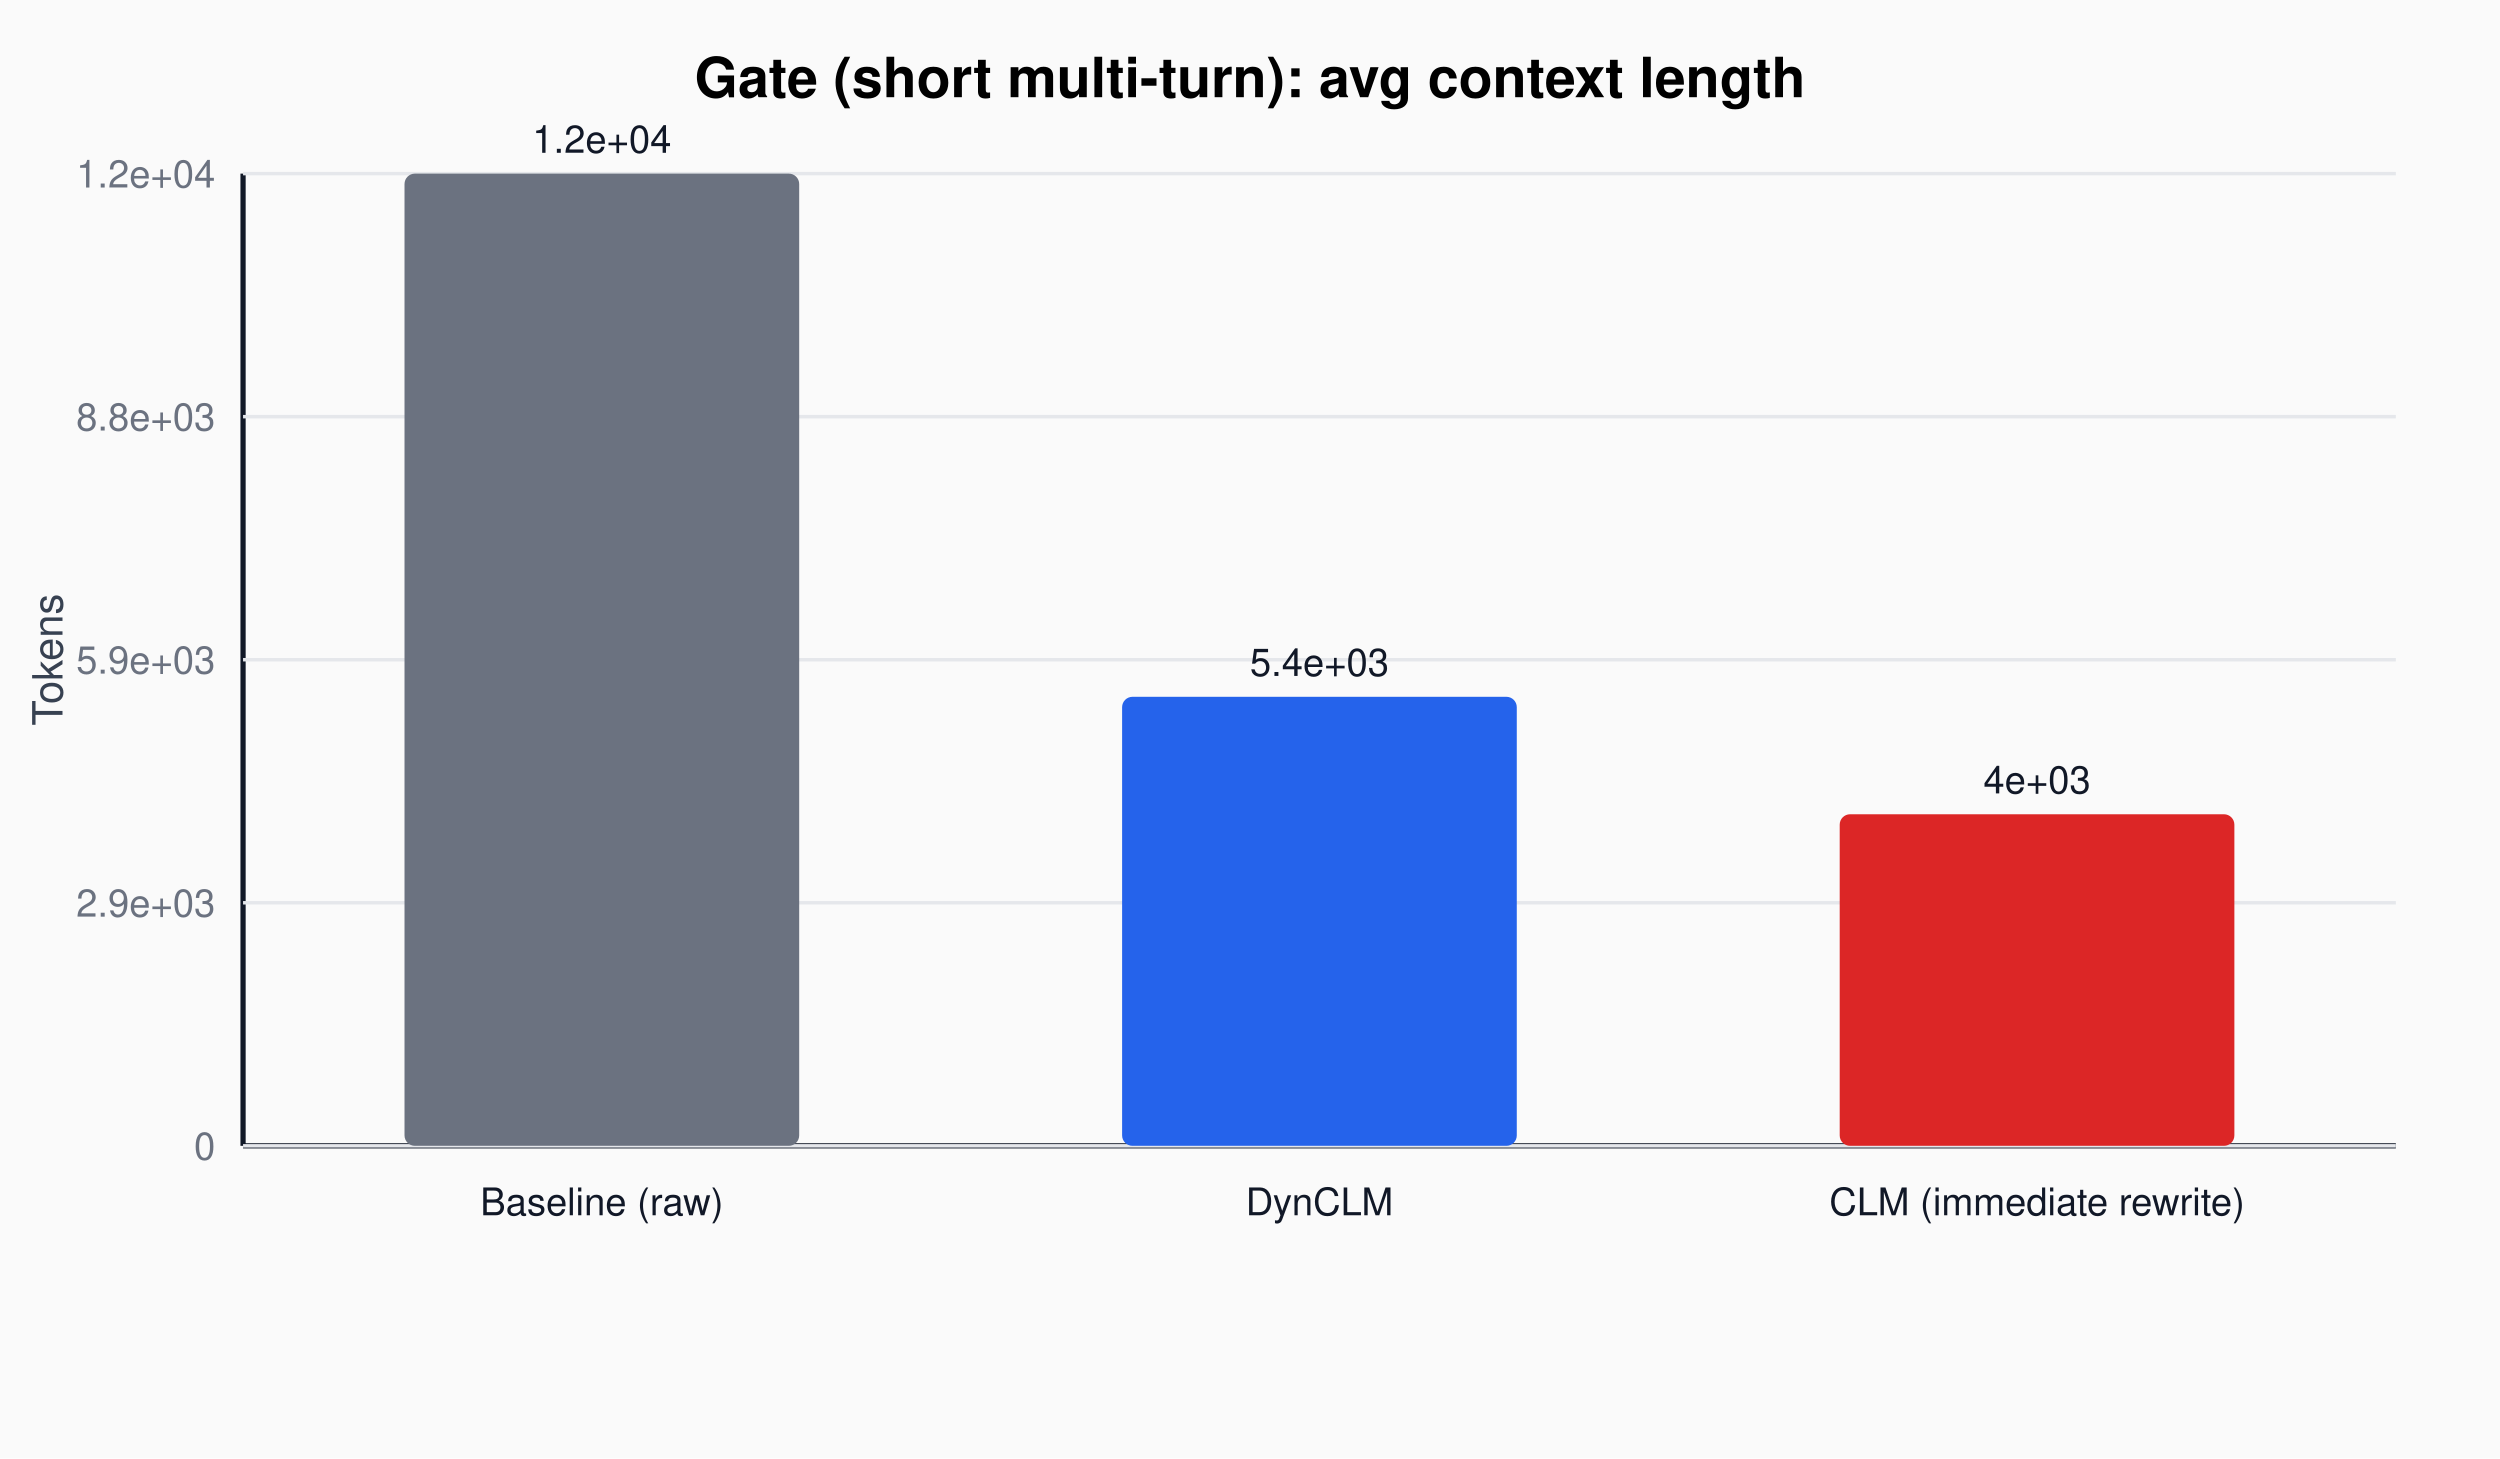
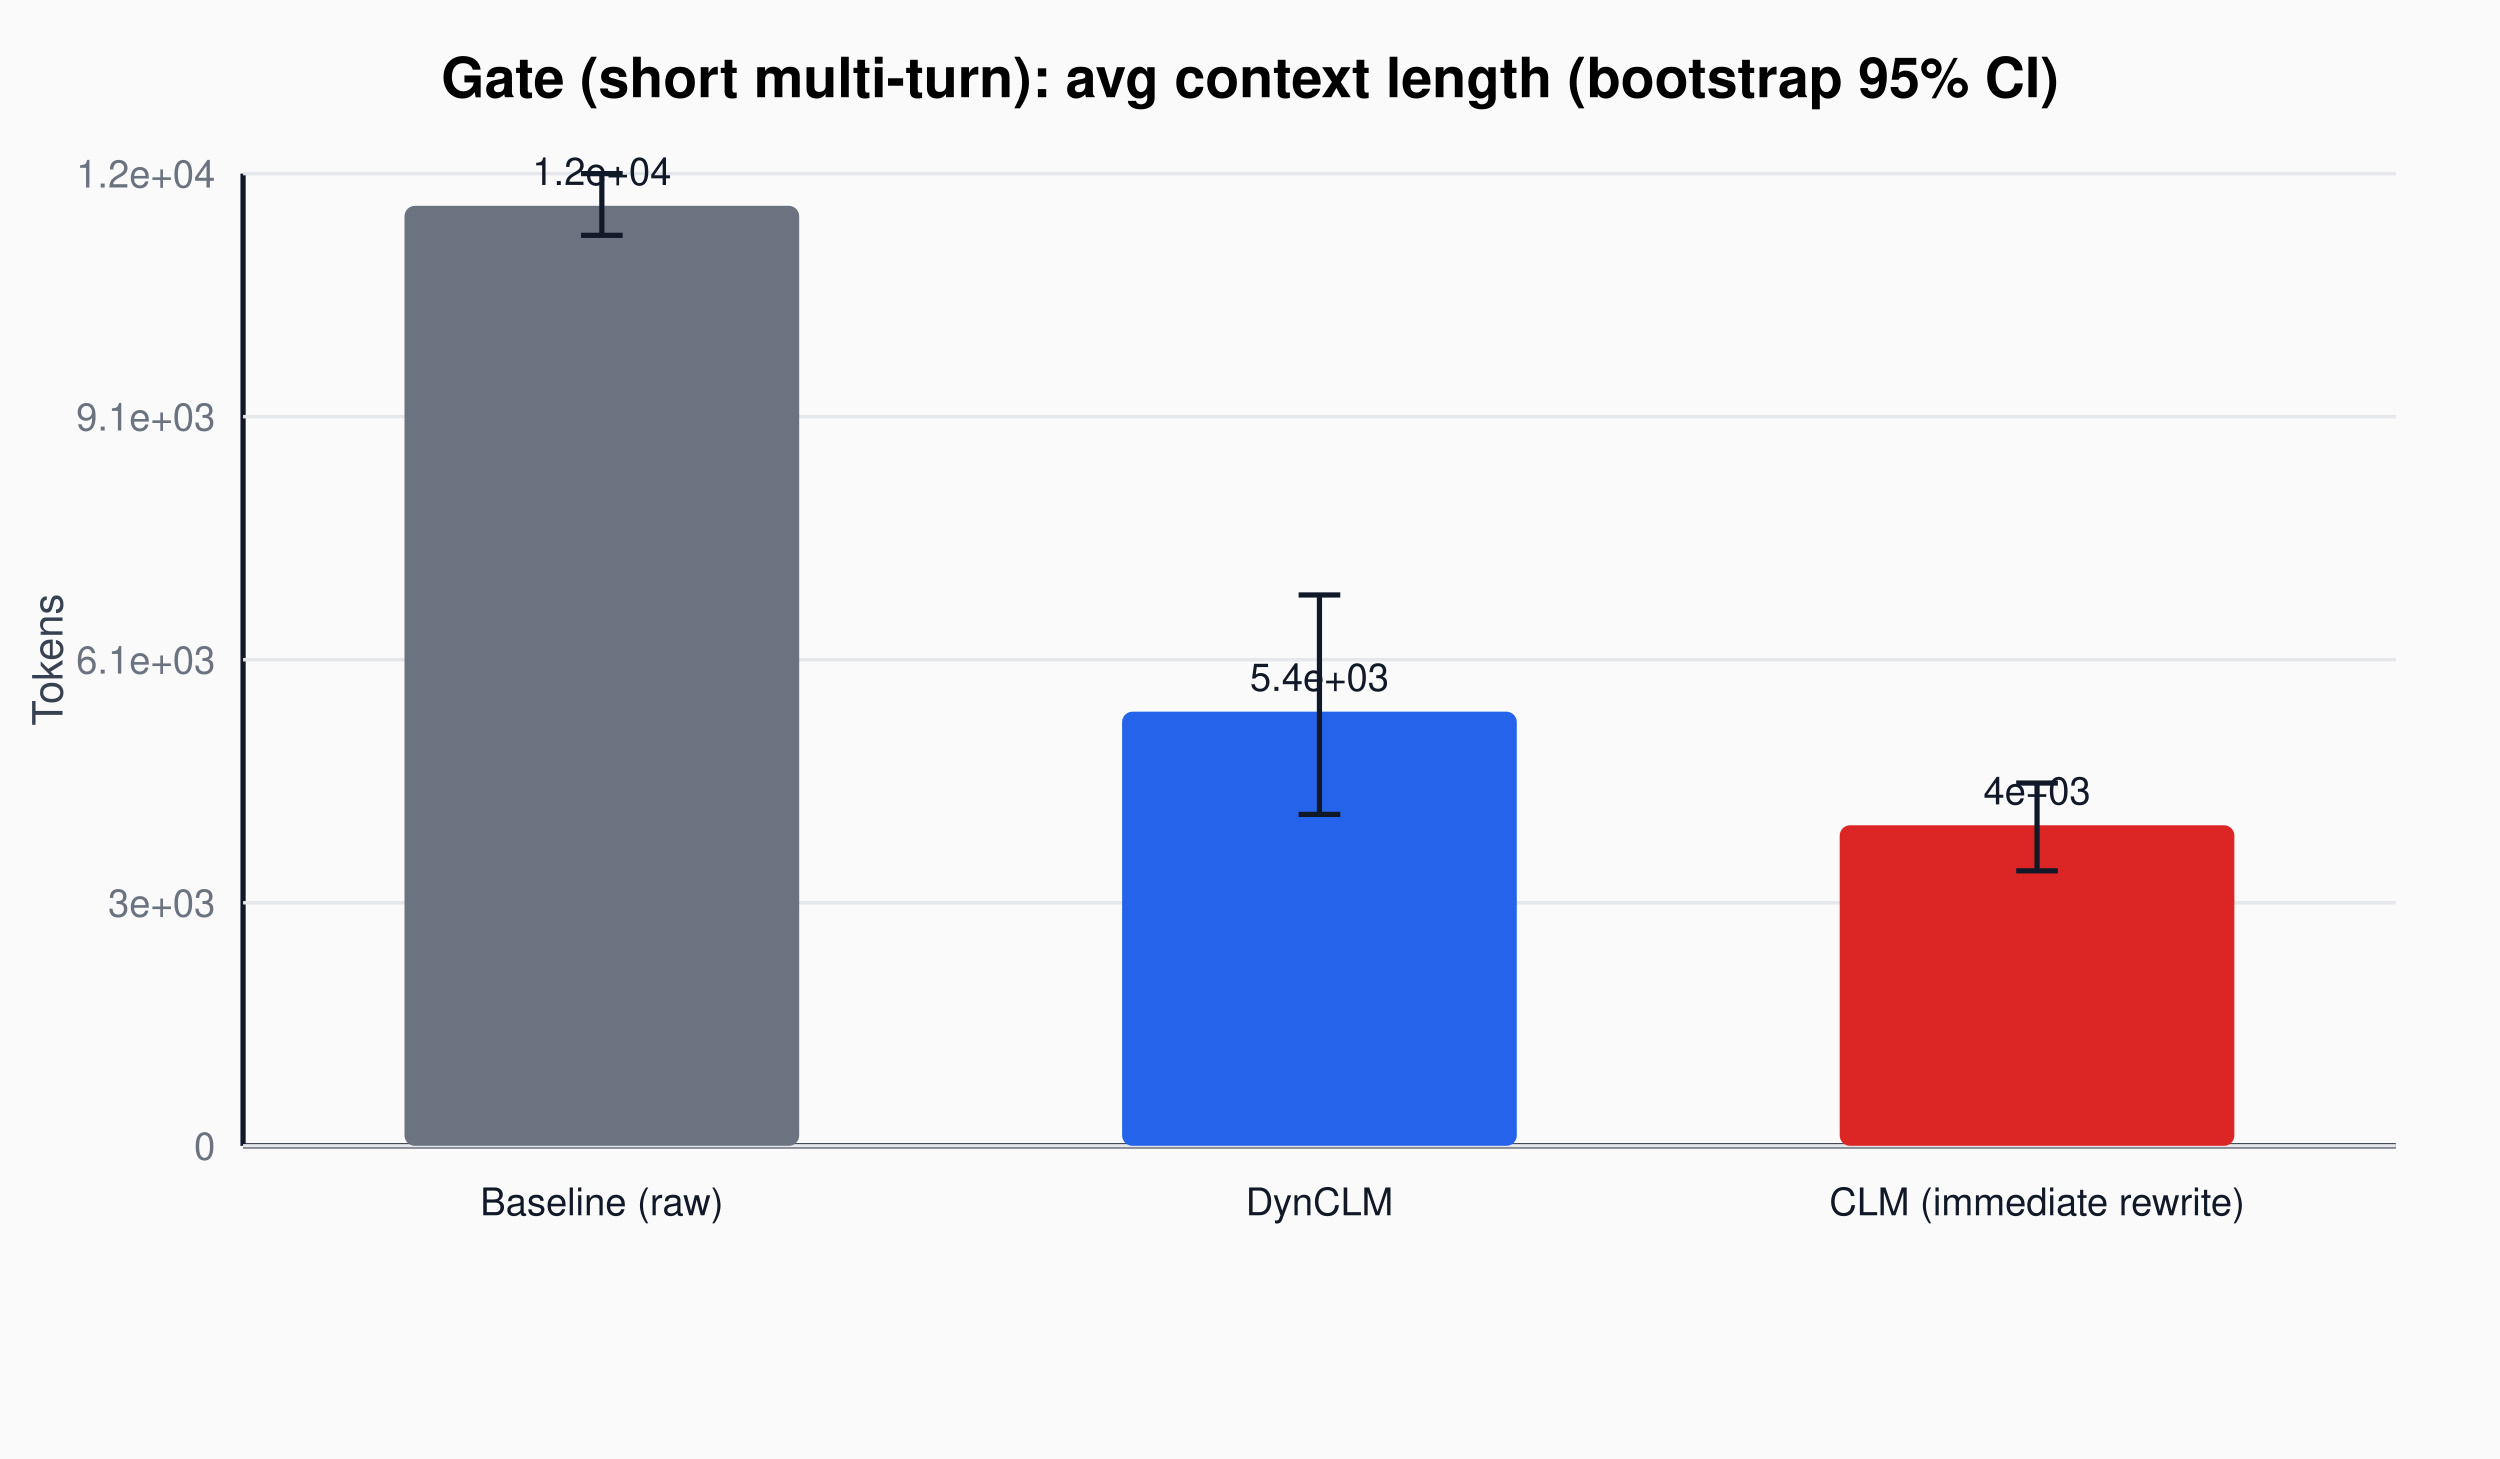
<svg xmlns="http://www.w3.org/2000/svg" width="720" height="420" viewBox="0 0 720 420">
  <rect width="100%" height="100%" fill="#fafafa" />
-   <text x="360.0" y="28" text-anchor="middle" font-family="Helvetica,Arial,sans-serif" font-size="16" font-weight="700">Gate (short multi-turn): avg context length</text>
+   <text x="360.0" y="28" text-anchor="middle" font-family="Helvetica,Arial,sans-serif" font-size="16" font-weight="700">Gate (short multi-turn): avg context length (bootstrap 95% CI)</text>
  <text x="18" y="190.0" transform="rotate(-90 18,190.0)" text-anchor="middle" font-family="Helvetica,Arial,sans-serif" font-size="12" fill="#374151">Tokens</text>
  <line x1="70" y1="50" x2="70" y2="330" stroke="#111827" stroke-width="1.5" />
  <line x1="70" y1="330" x2="690" y2="330" stroke="#111827" stroke-width="1.5" />
  <line x1="70" y1="50.0" x2="690" y2="50.0" stroke="#e5e7eb" />
  <text x="62" y="54.0" text-anchor="end" font-family="Helvetica,Arial,sans-serif" font-size="11" fill="#6b7280">1.2e+04</text>
  <line x1="70" y1="120.0" x2="690" y2="120.0" stroke="#e5e7eb" />
-   <text x="62" y="124.0" text-anchor="end" font-family="Helvetica,Arial,sans-serif" font-size="11" fill="#6b7280">8.8e+03</text>
+   <text x="62" y="124.0" text-anchor="end" font-family="Helvetica,Arial,sans-serif" font-size="11" fill="#6b7280">9.1e+03</text>
  <line x1="70" y1="190.0" x2="690" y2="190.0" stroke="#e5e7eb" />
-   <text x="62" y="194.0" text-anchor="end" font-family="Helvetica,Arial,sans-serif" font-size="11" fill="#6b7280">5.9e+03</text>
+   <text x="62" y="194.0" text-anchor="end" font-family="Helvetica,Arial,sans-serif" font-size="11" fill="#6b7280">6.1e+03</text>
  <line x1="70" y1="260.0" x2="690" y2="260.0" stroke="#e5e7eb" />
-   <text x="62" y="264.0" text-anchor="end" font-family="Helvetica,Arial,sans-serif" font-size="11" fill="#6b7280">2.9e+03</text>
+   <text x="62" y="264.0" text-anchor="end" font-family="Helvetica,Arial,sans-serif" font-size="11" fill="#6b7280">3e+03</text>
  <line x1="70" y1="330.0" x2="690" y2="330.0" stroke="#e5e7eb" />
  <text x="62" y="334.0" text-anchor="end" font-family="Helvetica,Arial,sans-serif" font-size="11" fill="#6b7280">0</text>
-   <rect x="116.5" y="50.0" width="113.667" height="280.0" fill="#6b7280" rx="3" />
-   <text x="173.333" y="44.0" text-anchor="middle" font-family="Helvetica,Arial,sans-serif" font-size="11" fill="#111827">1.2e+04</text>
+   <rect x="116.5" y="59.279" width="113.667" height="270.721" fill="#6b7280" rx="3" />
+   <line x1="173.333" y1="67.777" x2="173.333" y2="50.0" stroke="#111827" stroke-width="1.5" />
+   <line x1="167.333" y1="67.777" x2="179.333" y2="67.777" stroke="#111827" stroke-width="1.5" />
+   <line x1="167.333" y1="50.0" x2="179.333" y2="50.0" stroke="#111827" stroke-width="1.5" />
+   <text x="173.333" y="53.279" text-anchor="middle" font-family="Helvetica,Arial,sans-serif" font-size="11" fill="#111827">1.2e+04</text>
  <text x="173.333" y="350" text-anchor="middle" font-family="Helvetica,Arial,sans-serif" font-size="11" fill="#111827">Baseline (raw)</text>
-   <rect x="323.167" y="200.676" width="113.667" height="129.324" fill="#2563eb" rx="3" />
-   <text x="380" y="194.676" text-anchor="middle" font-family="Helvetica,Arial,sans-serif" font-size="11" fill="#111827">5.4e+03</text>
+   <rect x="323.167" y="204.962" width="113.667" height="125.038" fill="#2563eb" rx="3" />
+   <line x1="380" y1="234.542" x2="380" y2="171.35" stroke="#111827" stroke-width="1.5" />
+   <line x1="374" y1="234.542" x2="386" y2="234.542" stroke="#111827" stroke-width="1.5" />
+   <line x1="374" y1="171.35" x2="386" y2="171.35" stroke="#111827" stroke-width="1.5" />
+   <text x="380" y="198.962" text-anchor="middle" font-family="Helvetica,Arial,sans-serif" font-size="11" fill="#111827">5.4e+03</text>
  <text x="380" y="350" text-anchor="middle" font-family="Helvetica,Arial,sans-serif" font-size="11" fill="#111827">DynCLM</text>
-   <rect x="529.833" y="234.505" width="113.667" height="95.495" fill="#dc2626" rx="3" />
-   <text x="586.667" y="228.505" text-anchor="middle" font-family="Helvetica,Arial,sans-serif" font-size="11" fill="#111827">4e+03</text>
+   <rect x="529.833" y="237.67" width="113.667" height="92.33" fill="#dc2626" rx="3" />
+   <line x1="586.667" y1="250.801" x2="586.667" y2="225.515" stroke="#111827" stroke-width="1.5" />
+   <line x1="580.667" y1="250.801" x2="592.667" y2="250.801" stroke="#111827" stroke-width="1.5" />
+   <line x1="580.667" y1="225.515" x2="592.667" y2="225.515" stroke="#111827" stroke-width="1.5" />
+   <text x="586.667" y="231.67" text-anchor="middle" font-family="Helvetica,Arial,sans-serif" font-size="11" fill="#111827">4e+03</text>
  <text x="586.667" y="350" text-anchor="middle" font-family="Helvetica,Arial,sans-serif" font-size="11" fill="#111827">CLM (immediate rewrite)</text>
</svg>
